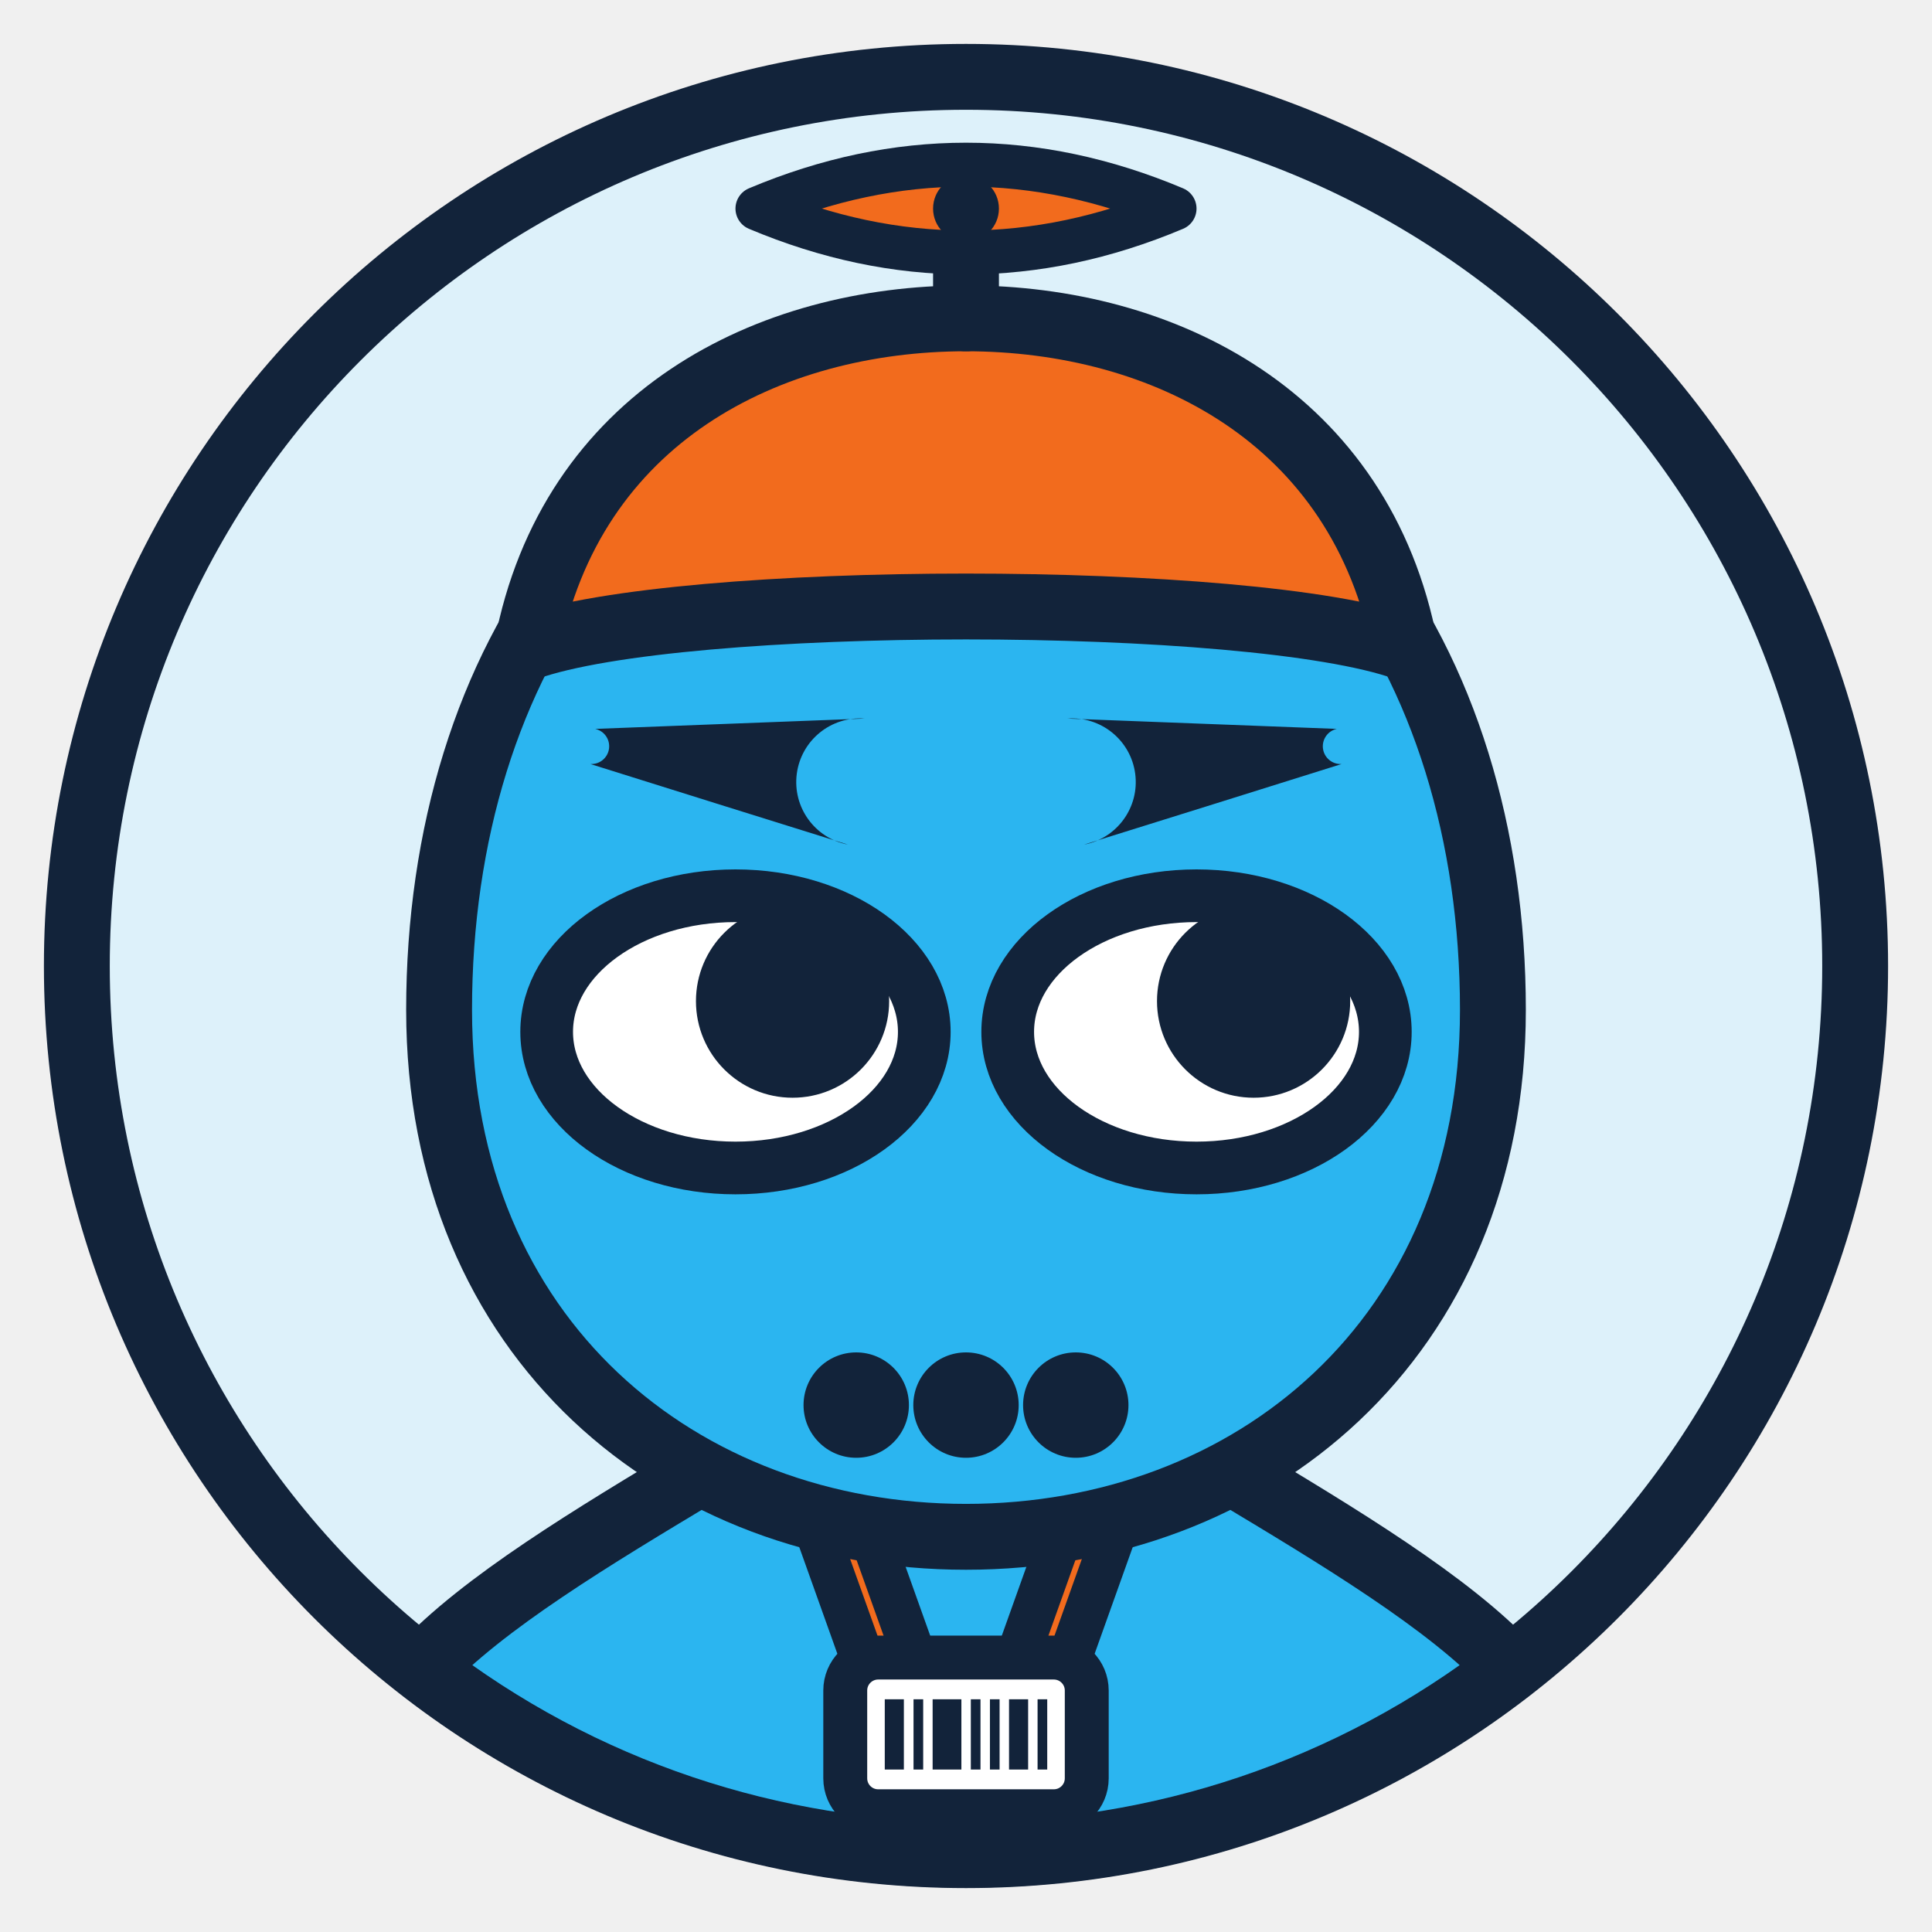
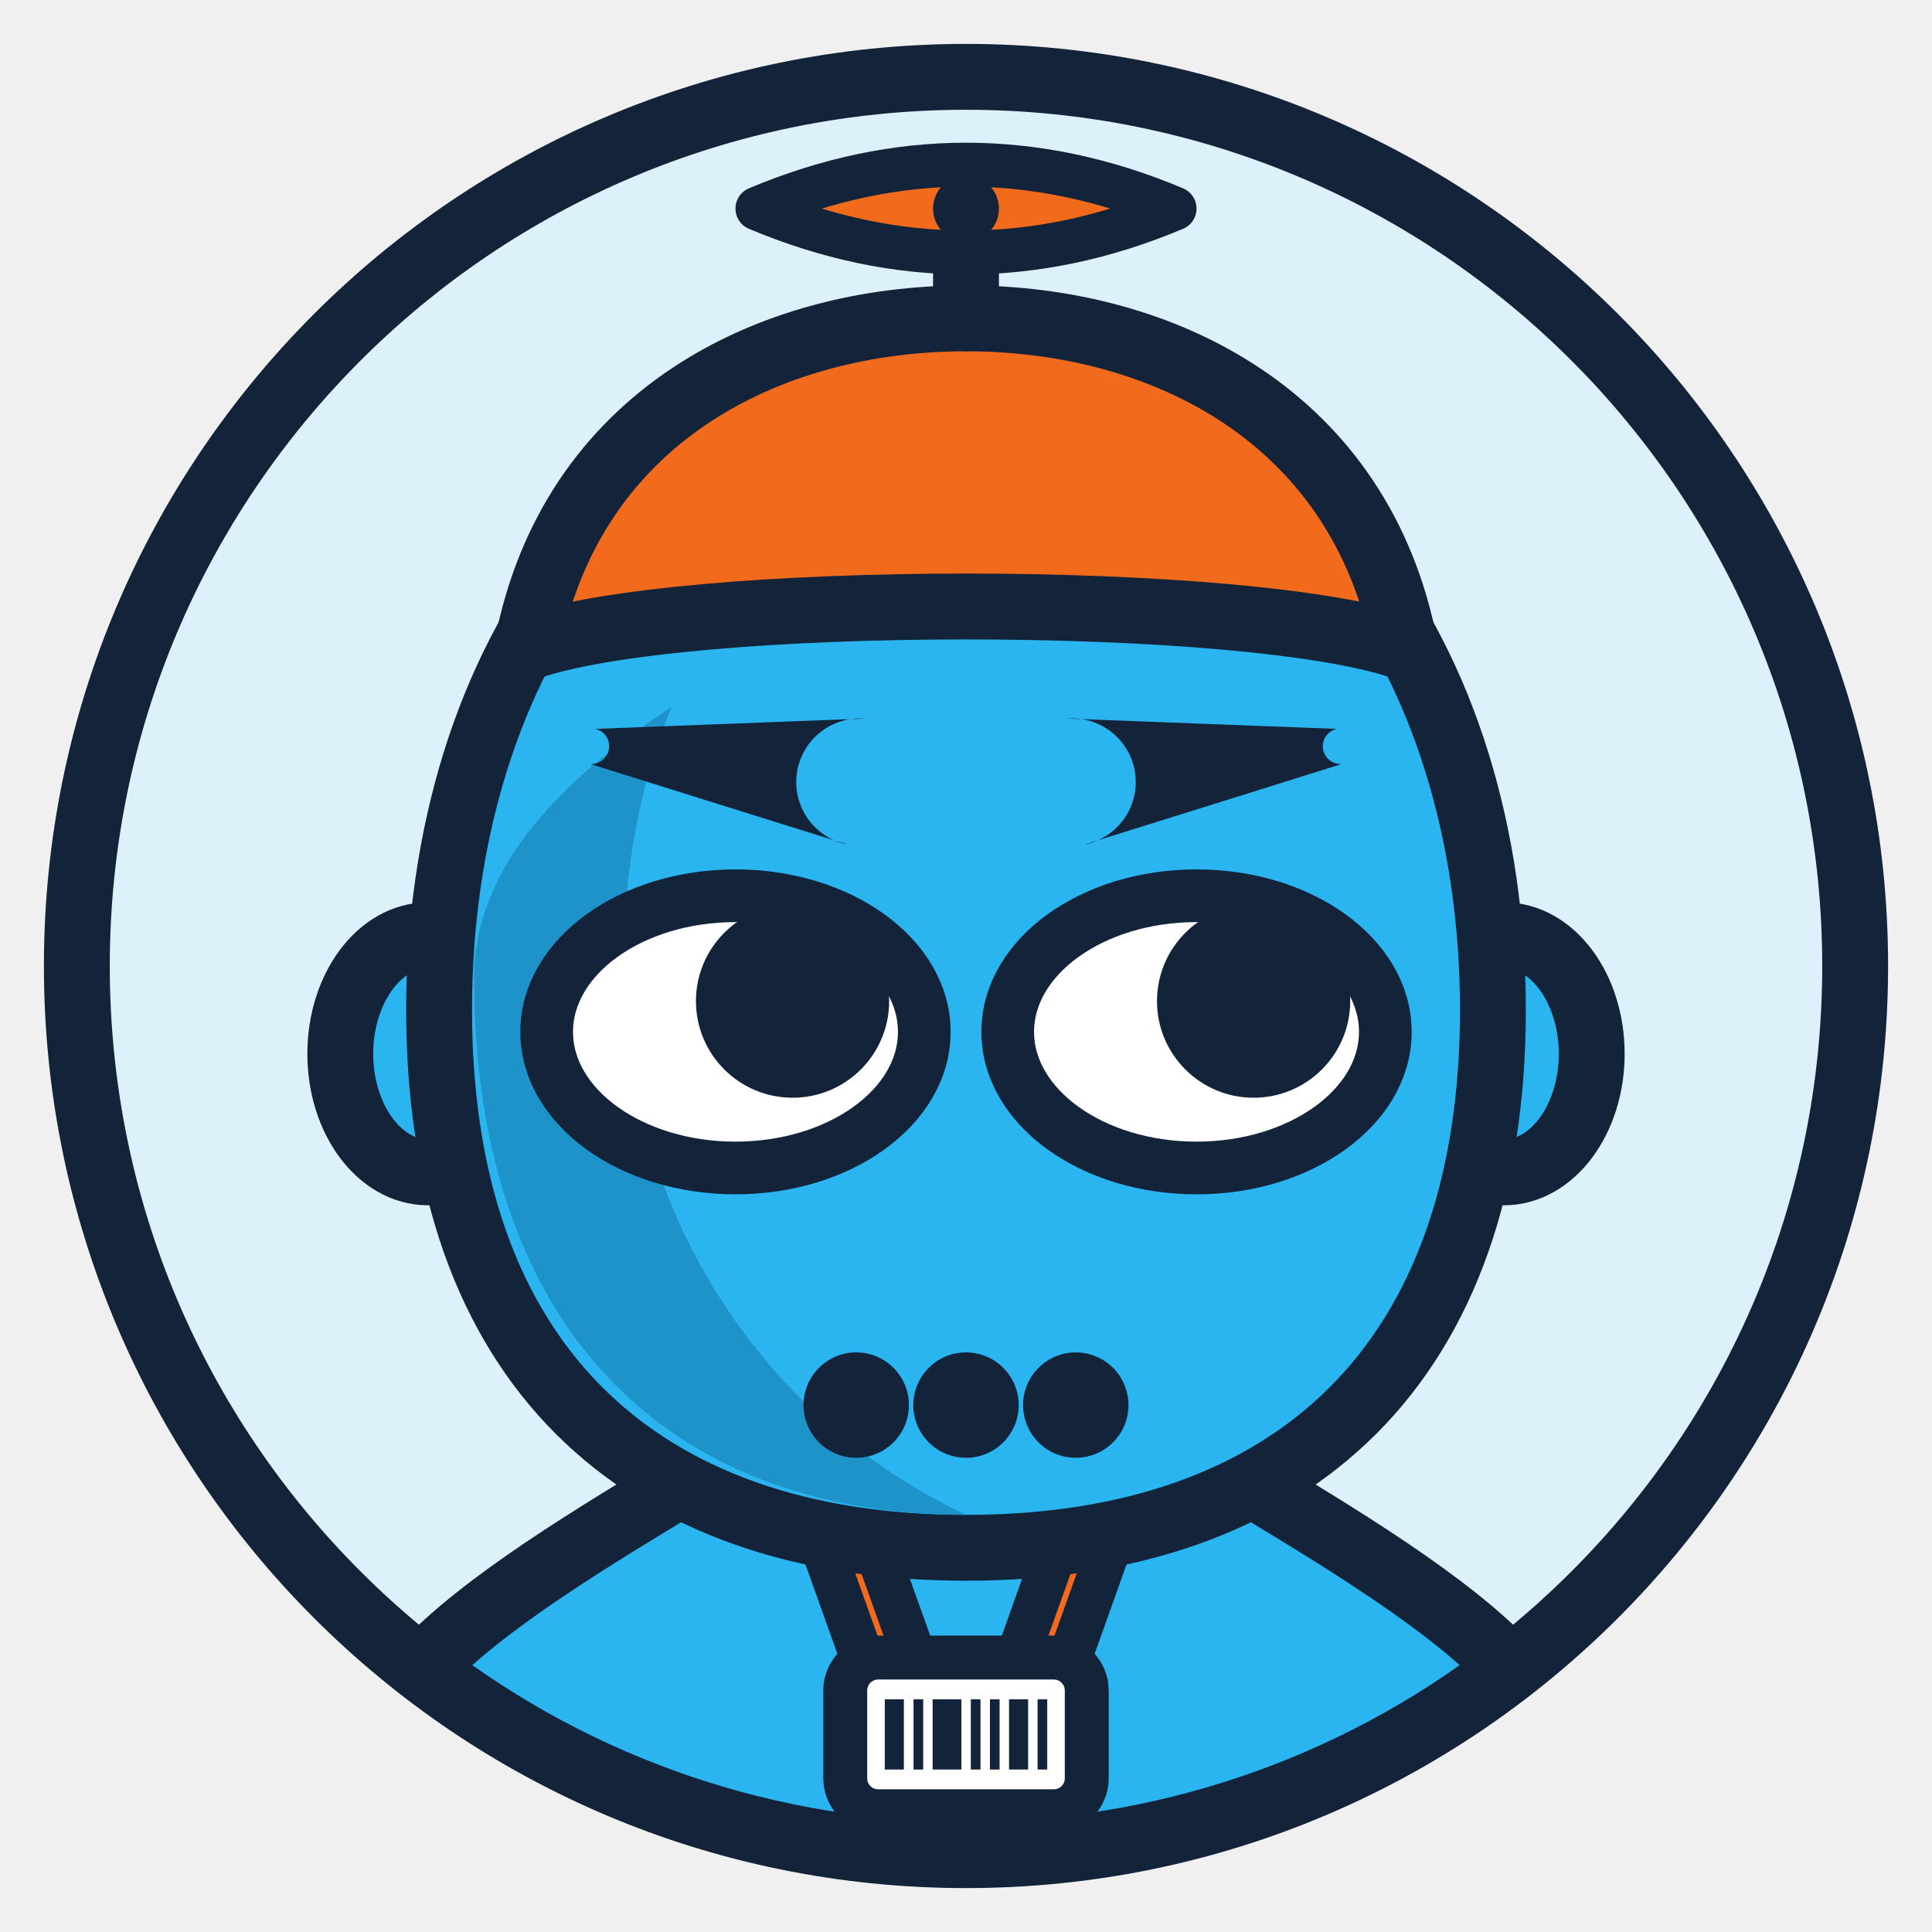
<svg xmlns="http://www.w3.org/2000/svg" viewBox="0 0 88 88" width="88" height="88" color="#12233A" role="img" aria-label="Shin: thinking">
  <circle class="face-disc" cx="44" cy="44" r="40.5" fill="#DDF1FA" />
  <g class="face-body">
    <path d="M32 67 C27 70 22 73 19.2 76 A40.5 40.5 0 0 0 68.8 76 C66 73 61 70 56 67 Z" fill="#2BB5F0" stroke="currentColor" stroke-width="3" stroke-linejoin="round" />
    <path d="M37.30 70 L39.70 70 L42.20 77 L39.80 77 Z M48.30 70 L50.70 70 L48.20 77 L45.80 77 Z" fill="#F26B1D" stroke="currentColor" stroke-width="2" stroke-linejoin="round" />
    <rect x="38.5" y="75.5" width="11" height="7" rx="1.5" fill="#FFFFFF" stroke="currentColor" stroke-width="2" />
    <path d="M40.30 77.4 h0.87 v3.2 h-0.87 Z M41.61 77.4 h0.44 v3.2 h-0.44 Z M42.48 77.4 h1.31 v3.2 h-1.31 Z M44.22 77.4 h0.44 v3.2 h-0.44 Z M45.09 77.4 h0.44 v3.2 h-0.44 Z M45.96 77.4 h0.87 v3.2 h-0.87 Z M47.26 77.4 h0.44 v3.2 h-0.44 Z" fill="#12233A" />
  </g>
  <g class="face-head">
-     <path class="face-skull" d="M44 17 C59 17 68 30 68 46 C68 61 57 70 44 70 C31 70 20 61 20 46 C20 30 29 17 44 17 Z" fill="#2BB5F0" stroke="currentColor" stroke-width="3" />
+     <ellipse cx="19.5" cy="48" rx="4" ry="5.4" fill="#2BB5F0" stroke="currentColor" stroke-width="3" />
+     <ellipse cx="68.5" cy="48" rx="4" ry="5.4" fill="#2BB5F0" stroke="currentColor" stroke-width="3" />
+     <path class="face-skull" d="M44 17 C59 17 68 30 68 46 C68 62 59 70.5 44 70.5 C29 70.5 20 62 20 46 C20 30 29 17 44 17 Z" fill="#2BB5F0" stroke="currentColor" stroke-width="3" />
+     <path d="M21.6 44 C21.4 60 30 69 44 69 C34.5 64.5 28.5 55 28.4 44 C28.4 39.5 29.2 35.5 30.6 32.2 C25.4 35.6 21.9 39.4 21.6 44 Z" fill="#1E93C9" />
    <g class="face-hat">
      <path d="M24 29.5 C26 19 35 14.5 44 14.5 C53 14.5 62 19 64 29.5 C57 27 31 27 24 29.5 Z" fill="#F26B1D" stroke="currentColor" stroke-width="3" stroke-linejoin="round" />
      <path d="M44 14.5 L44 10.5" stroke="currentColor" stroke-width="3" stroke-linecap="round" />
      <g>
        <path d="M34.5 9.5 Q44 5.5 53.5 9.5 Q44 13.5 34.5 9.5 Z" fill="#F26B1D" stroke="currentColor" stroke-width="2" stroke-linejoin="round" />
        <circle cx="44" cy="9.5" r="1.5" fill="#12233A" />
      </g>
    </g>
    <g class="face-brows">
      <path d="M39.38 32.73 Q33.25 32.96 27.11 33.20 A0.81 0.81 0 0 1 26.89 34.80 Q32.75 36.64 38.62 38.47 A2.90 2.90 0 0 1 39.38 32.73 Z M49.38 38.47 Q55.25 36.64 61.11 34.80 A0.81 0.81 0 0 1 60.89 33.20 Q54.75 32.96 48.62 32.73 A2.90 2.90 0 0 1 49.38 38.47 Z" fill="currentColor" />
    </g>
    <g class="face-eyes">
      <ellipse cx="33.5" cy="47" rx="8.6" ry="6.2" fill="#FFFFFF" />
      <circle cx="36.1" cy="45.6" r="4.4" fill="#12233A" />
      <ellipse cx="33.5" cy="47" rx="8.6" ry="6.2" fill="none" stroke="currentColor" stroke-width="2.4" />
      <ellipse cx="54.5" cy="47" rx="8.6" ry="6.2" fill="#FFFFFF" />
      <circle cx="57.1" cy="45.6" r="4.4" fill="#12233A" />
      <ellipse cx="54.5" cy="47" rx="8.6" ry="6.2" fill="none" stroke="currentColor" stroke-width="2.4" />
    </g>
    <g class="face-mouth">
      <circle cx="39" cy="64" r="2.4" fill="currentColor" />
      <circle cx="44" cy="64" r="2.4" fill="currentColor" />
      <circle cx="49" cy="64" r="2.4" fill="currentColor" />
    </g>
  </g>
  <g class="face-extras" />
  <circle class="face-ring" cx="44" cy="44" r="40.5" fill="none" stroke="currentColor" stroke-width="3" />
</svg>
